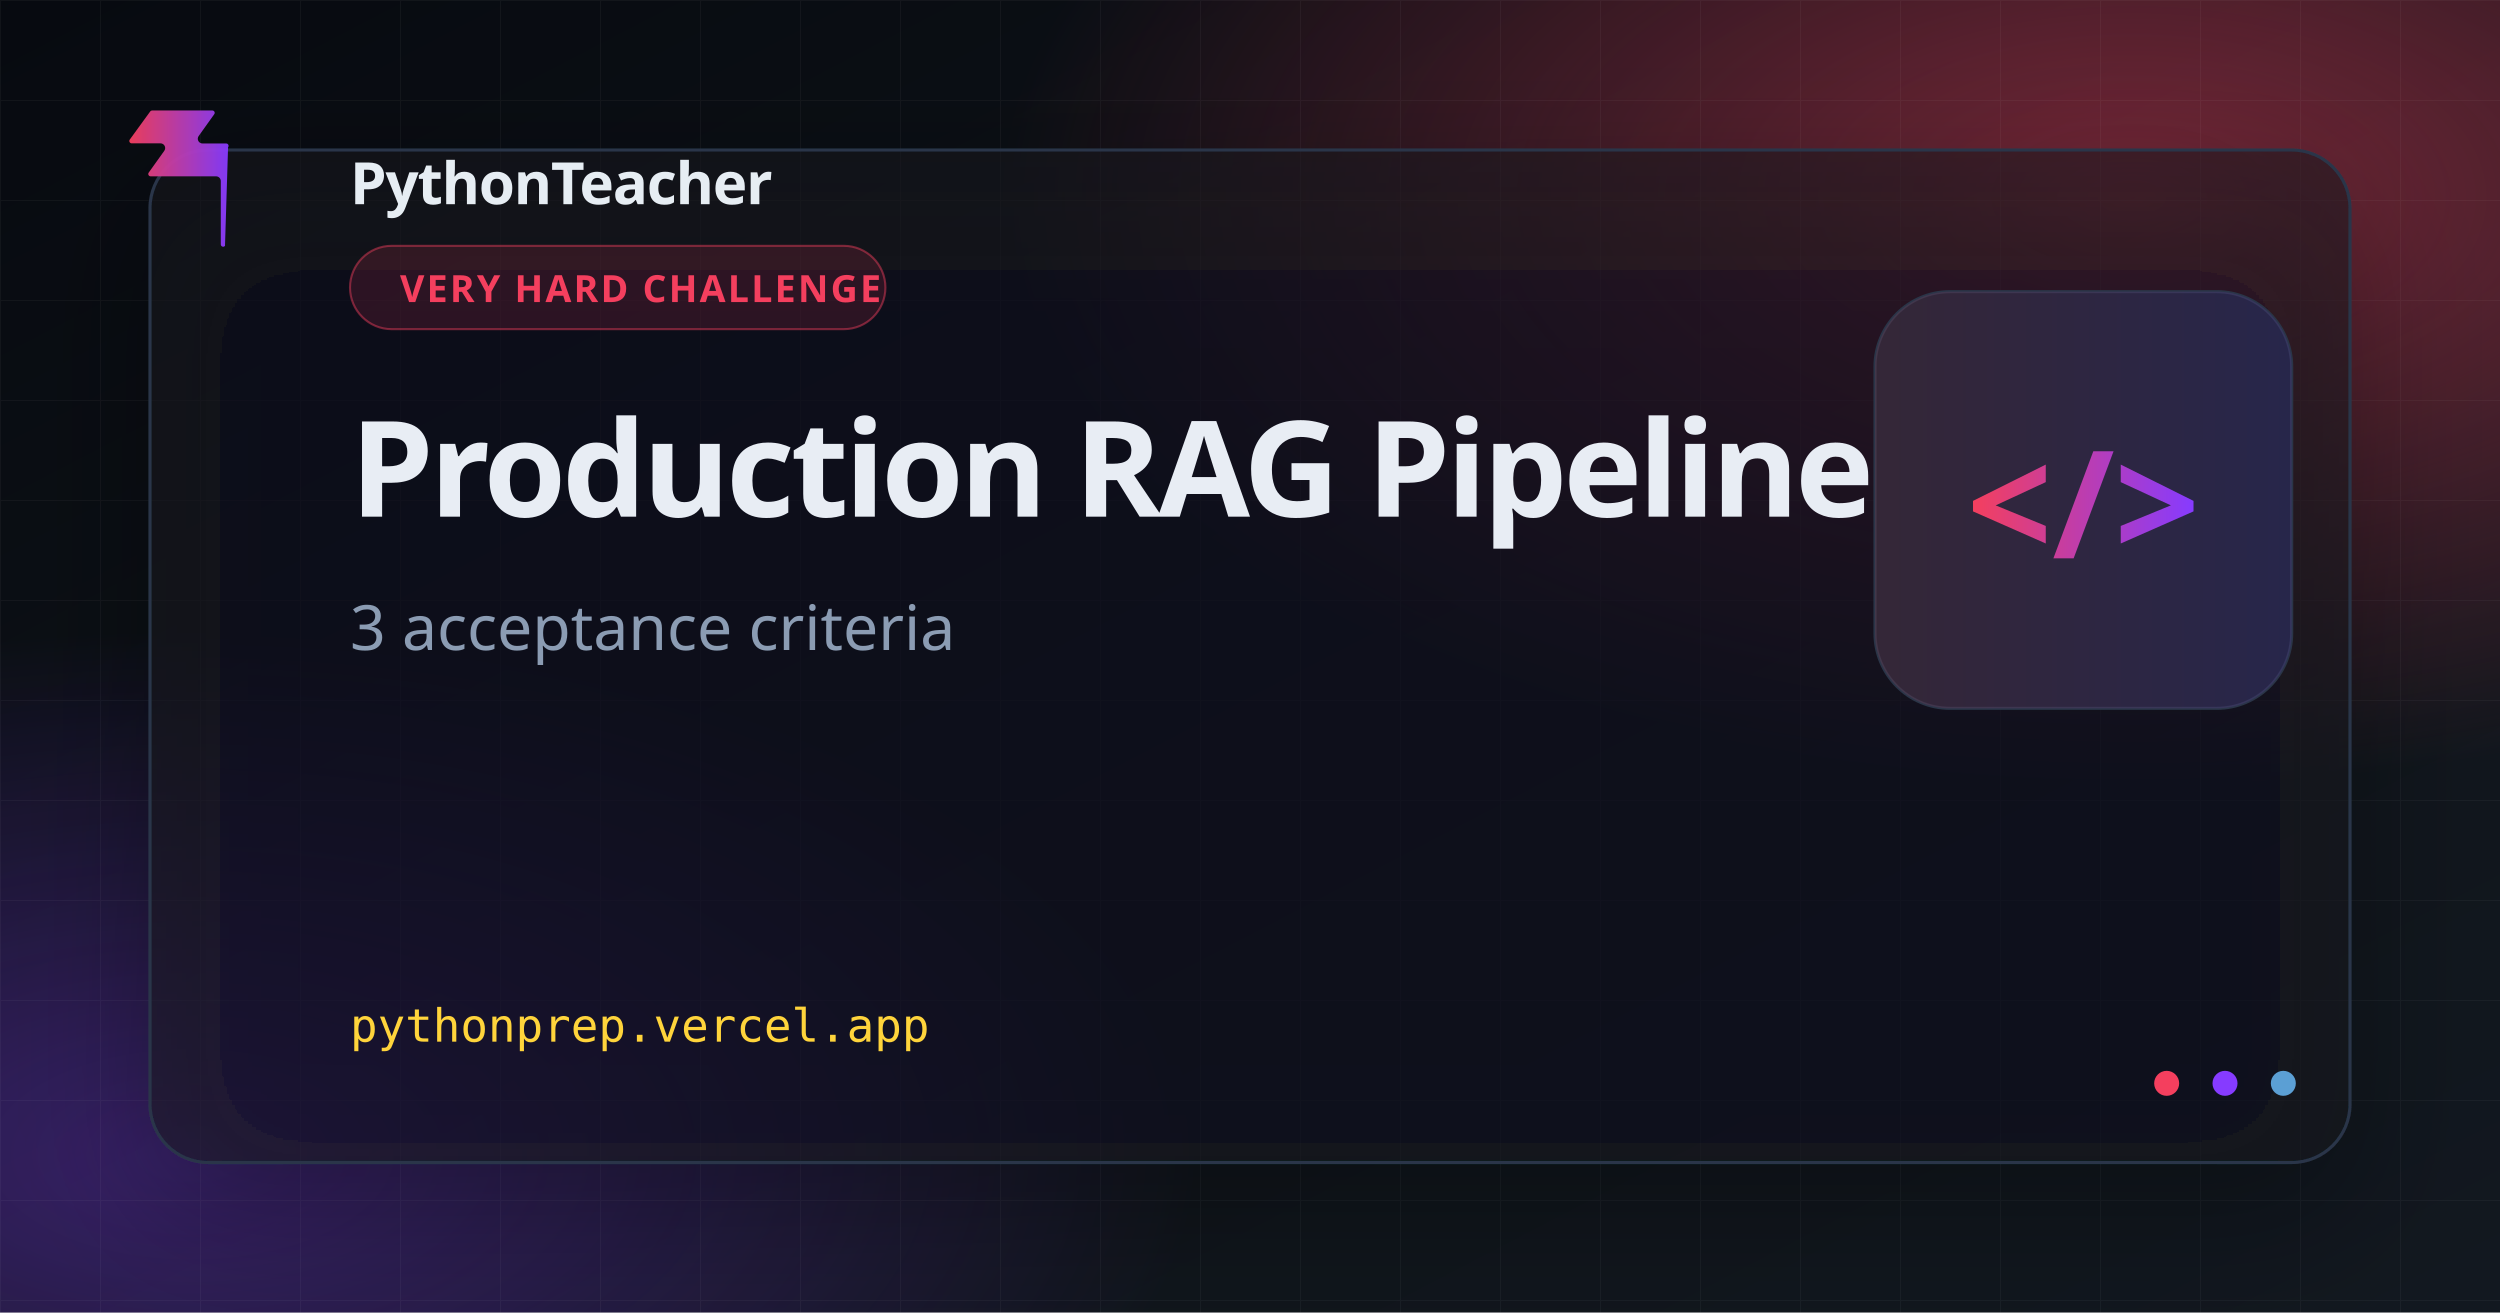
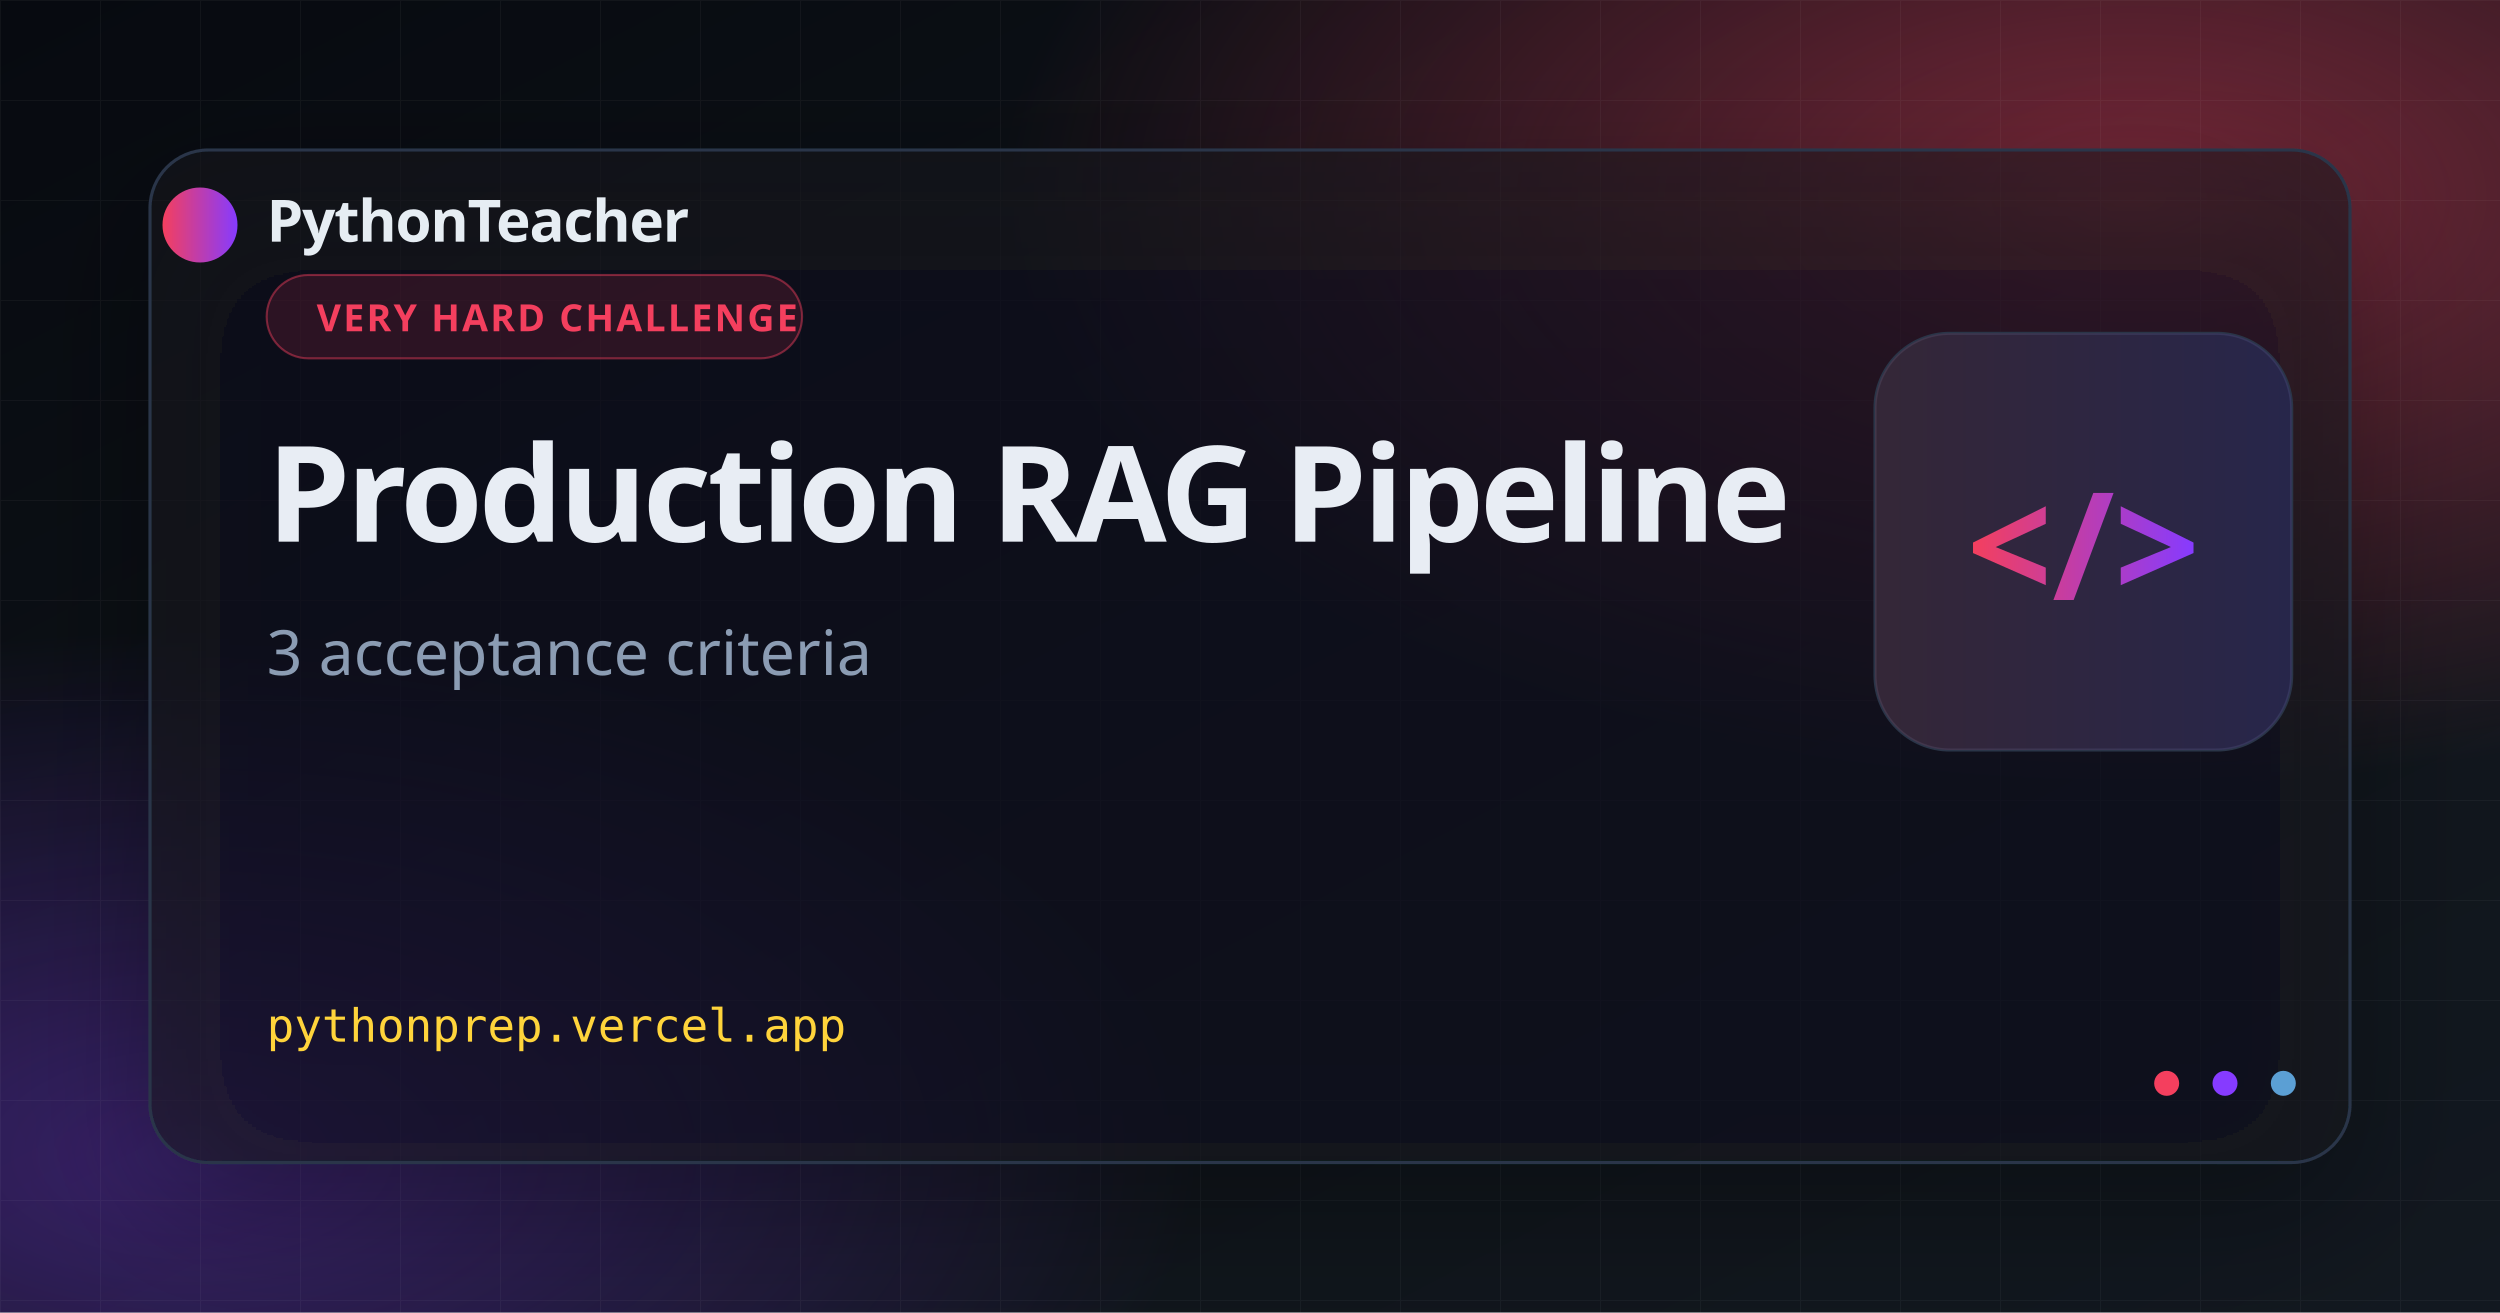
<svg xmlns="http://www.w3.org/2000/svg" width="1200" height="630" viewBox="0 0 1200 630">
  <defs>
    <linearGradient id="bg" x1="0%" y1="0%" x2="100%" y2="100%">
      <stop offset="0%" stop-color="#070a10" />
      <stop offset="55%" stop-color="#0f1419" />
      <stop offset="100%" stop-color="#121820" />
    </linearGradient>
    <radialGradient id="glow1" cx="85%" cy="15%" r="45%">
      <stop offset="0%" stop-color="#f43f5e" stop-opacity="0.45" />
      <stop offset="100%" stop-color="#f43f5e" stop-opacity="0" />
    </radialGradient>
    <radialGradient id="glow2" cx="8%" cy="88%" r="40%">
      <stop offset="0%" stop-color="#863bff" stop-opacity="0.35" />
      <stop offset="100%" stop-color="#863bff" stop-opacity="0" />
    </radialGradient>
    <linearGradient id="brand" x1="0%" y1="0%" x2="100%" y2="0%">
      <stop offset="0%" stop-color="#f43f5e" />
      <stop offset="100%" stop-color="#863bff" />
    </linearGradient>
    <pattern id="grid" width="48" height="48" patternUnits="userSpaceOnUse">
      <path d="M 48 0 L 0 0 0 48" fill="none" stroke="#ffffff" stroke-opacity="0.04" stroke-width="1" />
    </pattern>
    <filter id="cardShadow" x="-20%" y="-20%" width="140%" height="140%">
      <feDropShadow dx="0" dy="24" stdDeviation="32" flood-color="#000" flood-opacity="0.55" />
    </filter>
  </defs>
  <rect width="1200" height="630" fill="url(#bg)" />
  <rect width="1200" height="630" fill="url(#glow1)" />
  <rect width="1200" height="630" fill="url(#glow2)" />
  <rect width="1200" height="630" fill="url(#grid)" />
  <rect x="72" y="72" width="1056" height="486" rx="28" fill="#121820" fill-opacity="0.55" stroke="#2a3548" stroke-width="1.5" filter="url(#cardShadow)" />
-   <path fill="url(#brand)" d="M108 118c-.66.85-2.02.37-2.02-.7V86.9a2.26 2.26 0 0 0-2.26-2.26H72.3c-.92 0-1.46-1.04-.92-1.79l7.48-10.47c1.07-1.5 0-3.58-1.84-3.58H63.2c-.92 0-1.46-1.04-.92-1.79L72.1 53.5c.21-.3.56-.47.92-.47h28.9c.92 0 1.46 1.04.92 1.79l-7.48 10.47c-1.07 1.5 0 3.58 1.84 3.58h11.38c.94 0 1.47 1.09.89 1.83L108 118z" opacity="0.95" />
-   <text x="168" y="98" fill="#e6edf3" font-family="Segoe UI, system-ui, sans-serif" font-size="28" font-weight="600" letter-spacing="-0.02em">PythonTeacher</text>
-   <rect x="168" y="118" width="257" height="40" rx="20" fill="#f43f5e" fill-opacity="0.14" stroke="#f43f5e" stroke-opacity="0.45" stroke-width="1" />
-   <text x="192" y="145" fill="#f43f5e" font-family="Segoe UI, system-ui, sans-serif" font-size="18" font-weight="600" letter-spacing="0.06em">VERY HARD CHALLENGE</text>
-   <text x="168" y="248" fill="#e8edf4" font-family="Segoe UI, system-ui, sans-serif" font-size="64" font-weight="700" letter-spacing="-0.03em">Production RAG Pipeline</text>
-   <text x="168" y="312" fill="#8b9cb3" font-family="Segoe UI, system-ui, sans-serif" font-size="30" font-weight="400">3 acceptance criteria</text>
-   <text x="168" y="500" fill="#ffd43b" font-family="ui-monospace, Consolas, monospace" font-size="22" font-weight="500">pythonprep.vercel.app</text>
-   <g transform="translate(900 140)">
+   <circle cx="96" cy="108" r="18" fill="url(#brand)" />
+   <text x="128" y="116" fill="#e6edf3" font-family="Segoe UI, system-ui, sans-serif" font-size="28" font-weight="600" letter-spacing="-0.02em">PythonTeacher</text>
+   <rect x="128" y="132" width="257" height="40" rx="20" fill="#f43f5e" fill-opacity="0.14" stroke="#f43f5e" stroke-opacity="0.45" stroke-width="1" />
+   <text x="152" y="159" fill="#f43f5e" font-family="Segoe UI, system-ui, sans-serif" font-size="18" font-weight="600" letter-spacing="0.06em">VERY HARD CHALLENGE</text>
+   <text x="128" y="260" fill="#e8edf4" font-family="Segoe UI, system-ui, sans-serif" font-size="64" font-weight="700" letter-spacing="-0.03em">Production RAG Pipeline</text>
+   <text x="128" y="324" fill="#8b9cb3" font-family="Segoe UI, system-ui, sans-serif" font-size="30" font-weight="400">3 acceptance criteria</text>
+   <text x="128" y="500" fill="#ffd43b" font-family="ui-monospace, Consolas, monospace" font-size="22" font-weight="500">pythonprep.vercel.app</text>
+   <g transform="translate(900 160)">
    <rect width="200" height="200" rx="36" fill="#1a2332" stroke="#2a3548" stroke-width="1.5" />
    <rect width="200" height="200" rx="36" fill="url(#brand)" fill-opacity="0.12" />
    <text x="100" y="128" text-anchor="middle" fill="url(#brand)" font-family="Segoe UI, system-ui, sans-serif" font-size="72" font-weight="700">&lt;/&gt;</text>
  </g>
  <circle cx="1040" cy="520" r="6" fill="#f43f5e" />
  <circle cx="1068" cy="520" r="6" fill="#863bff" />
  <circle cx="1096" cy="520" r="6" fill="#5b9fd4" />
</svg>
